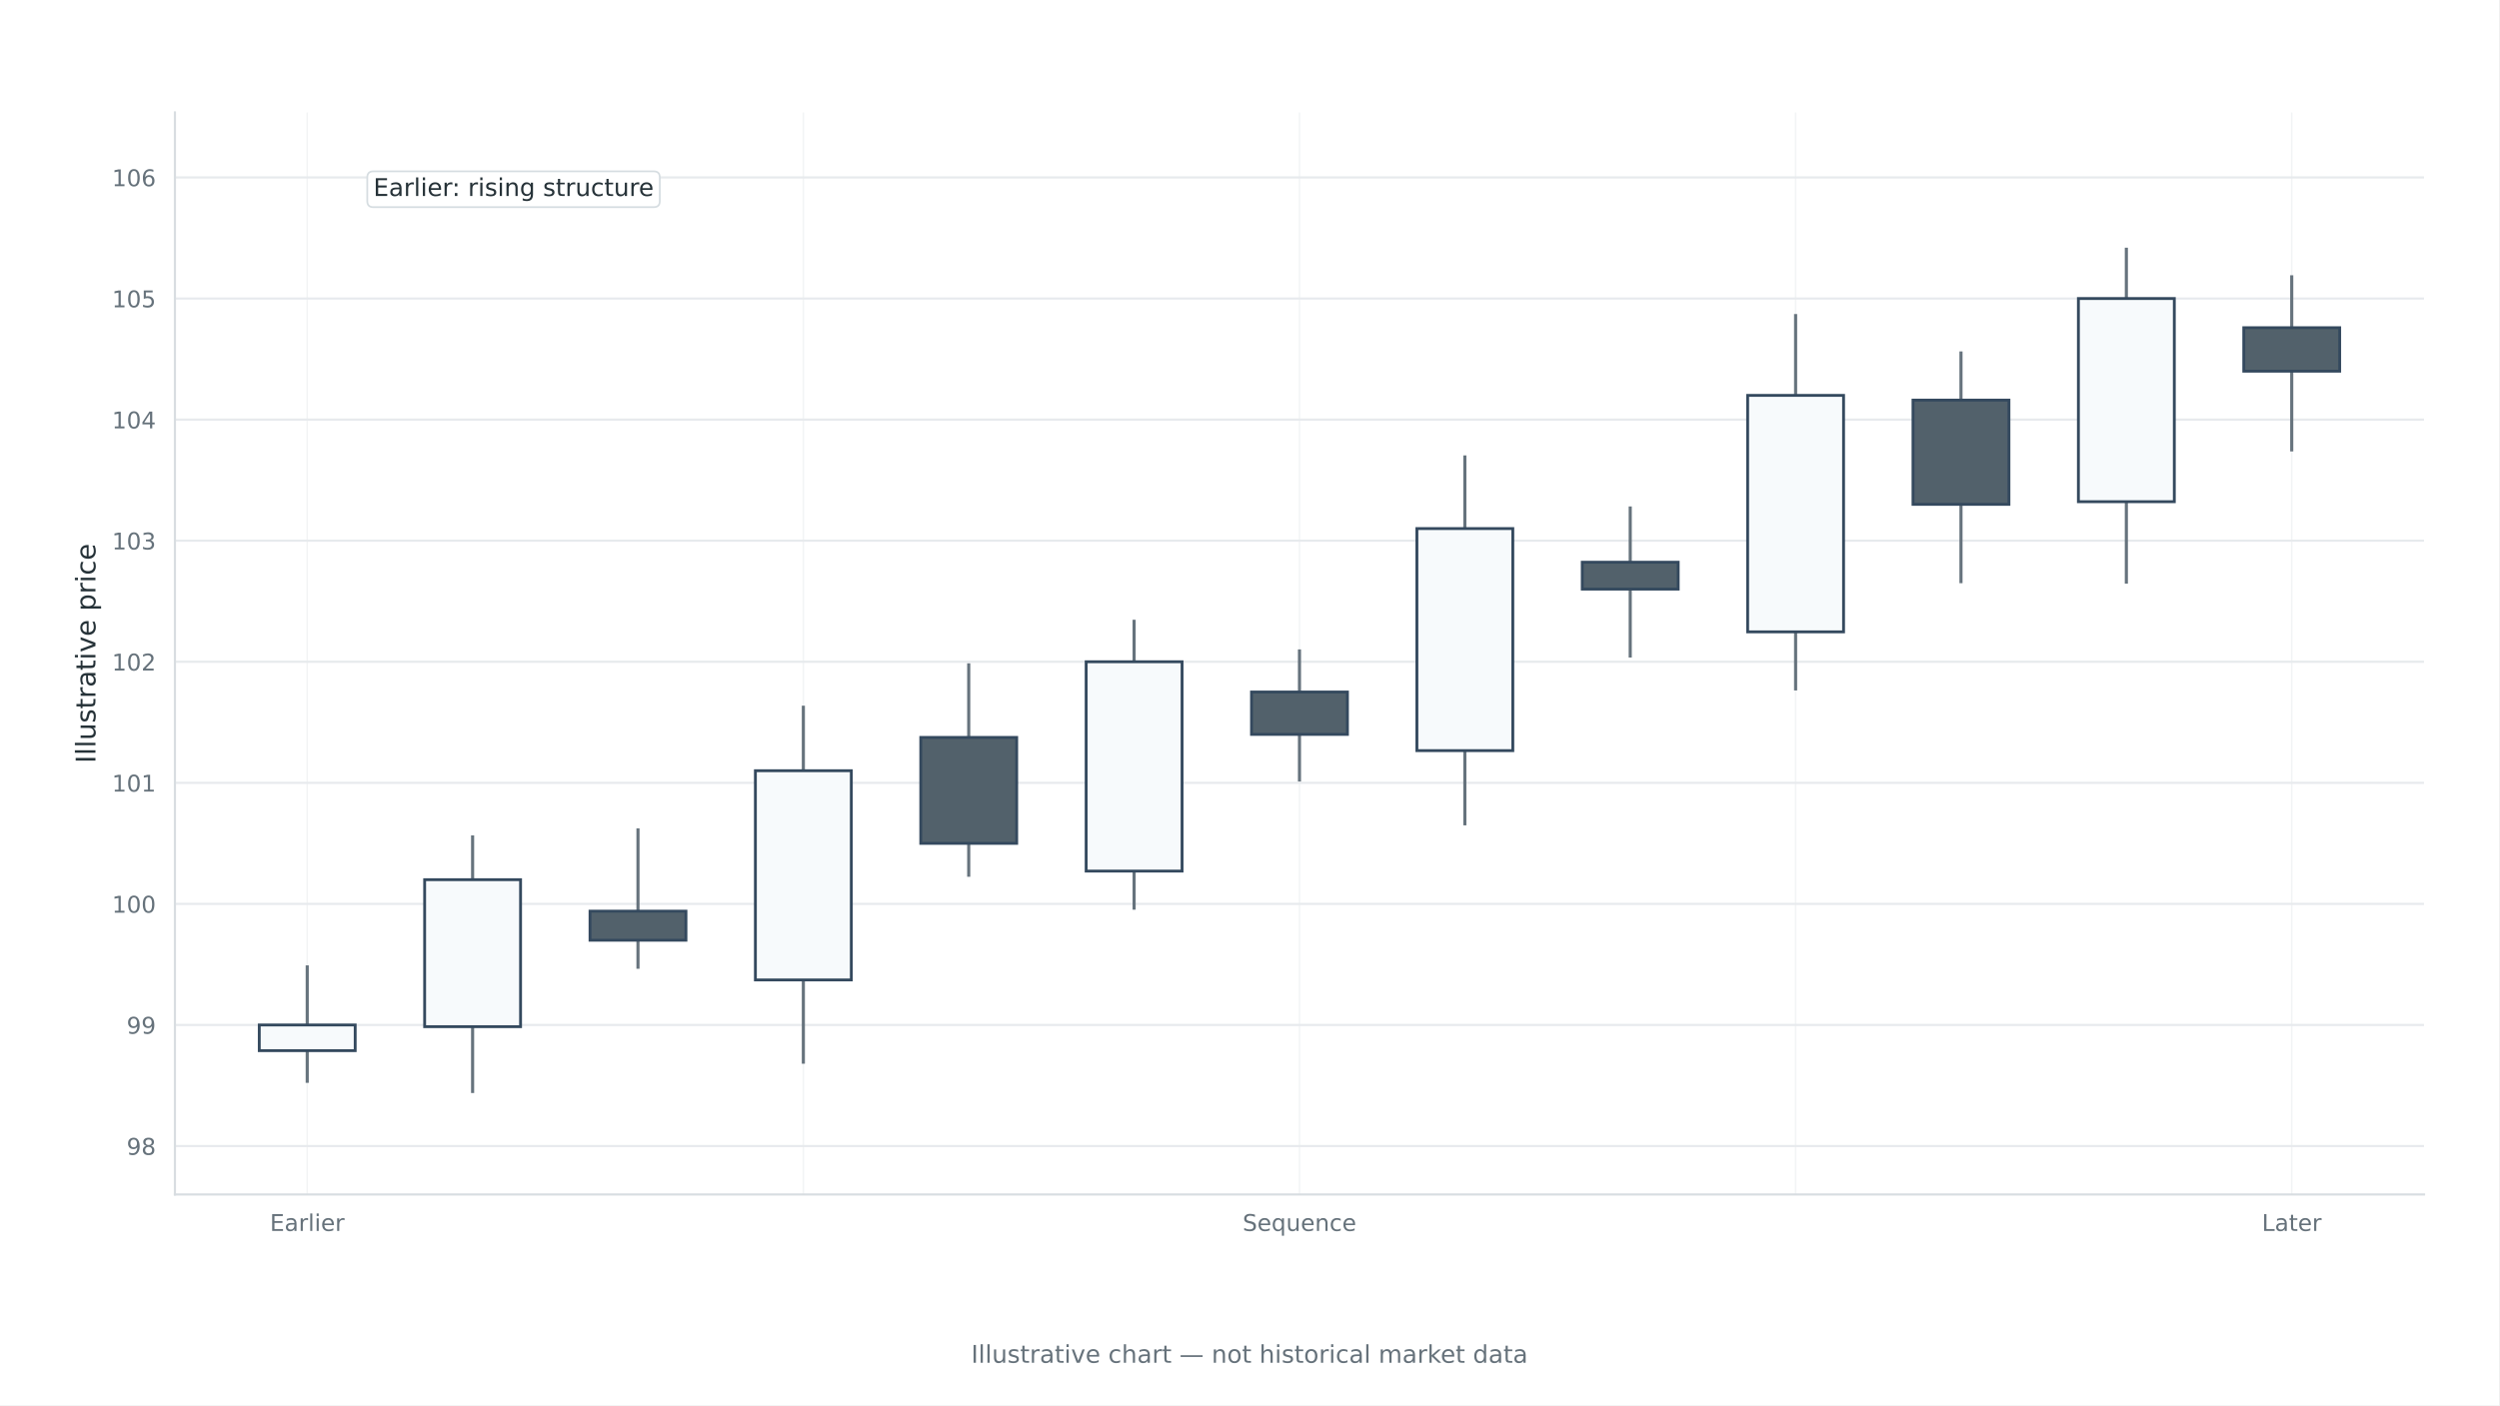
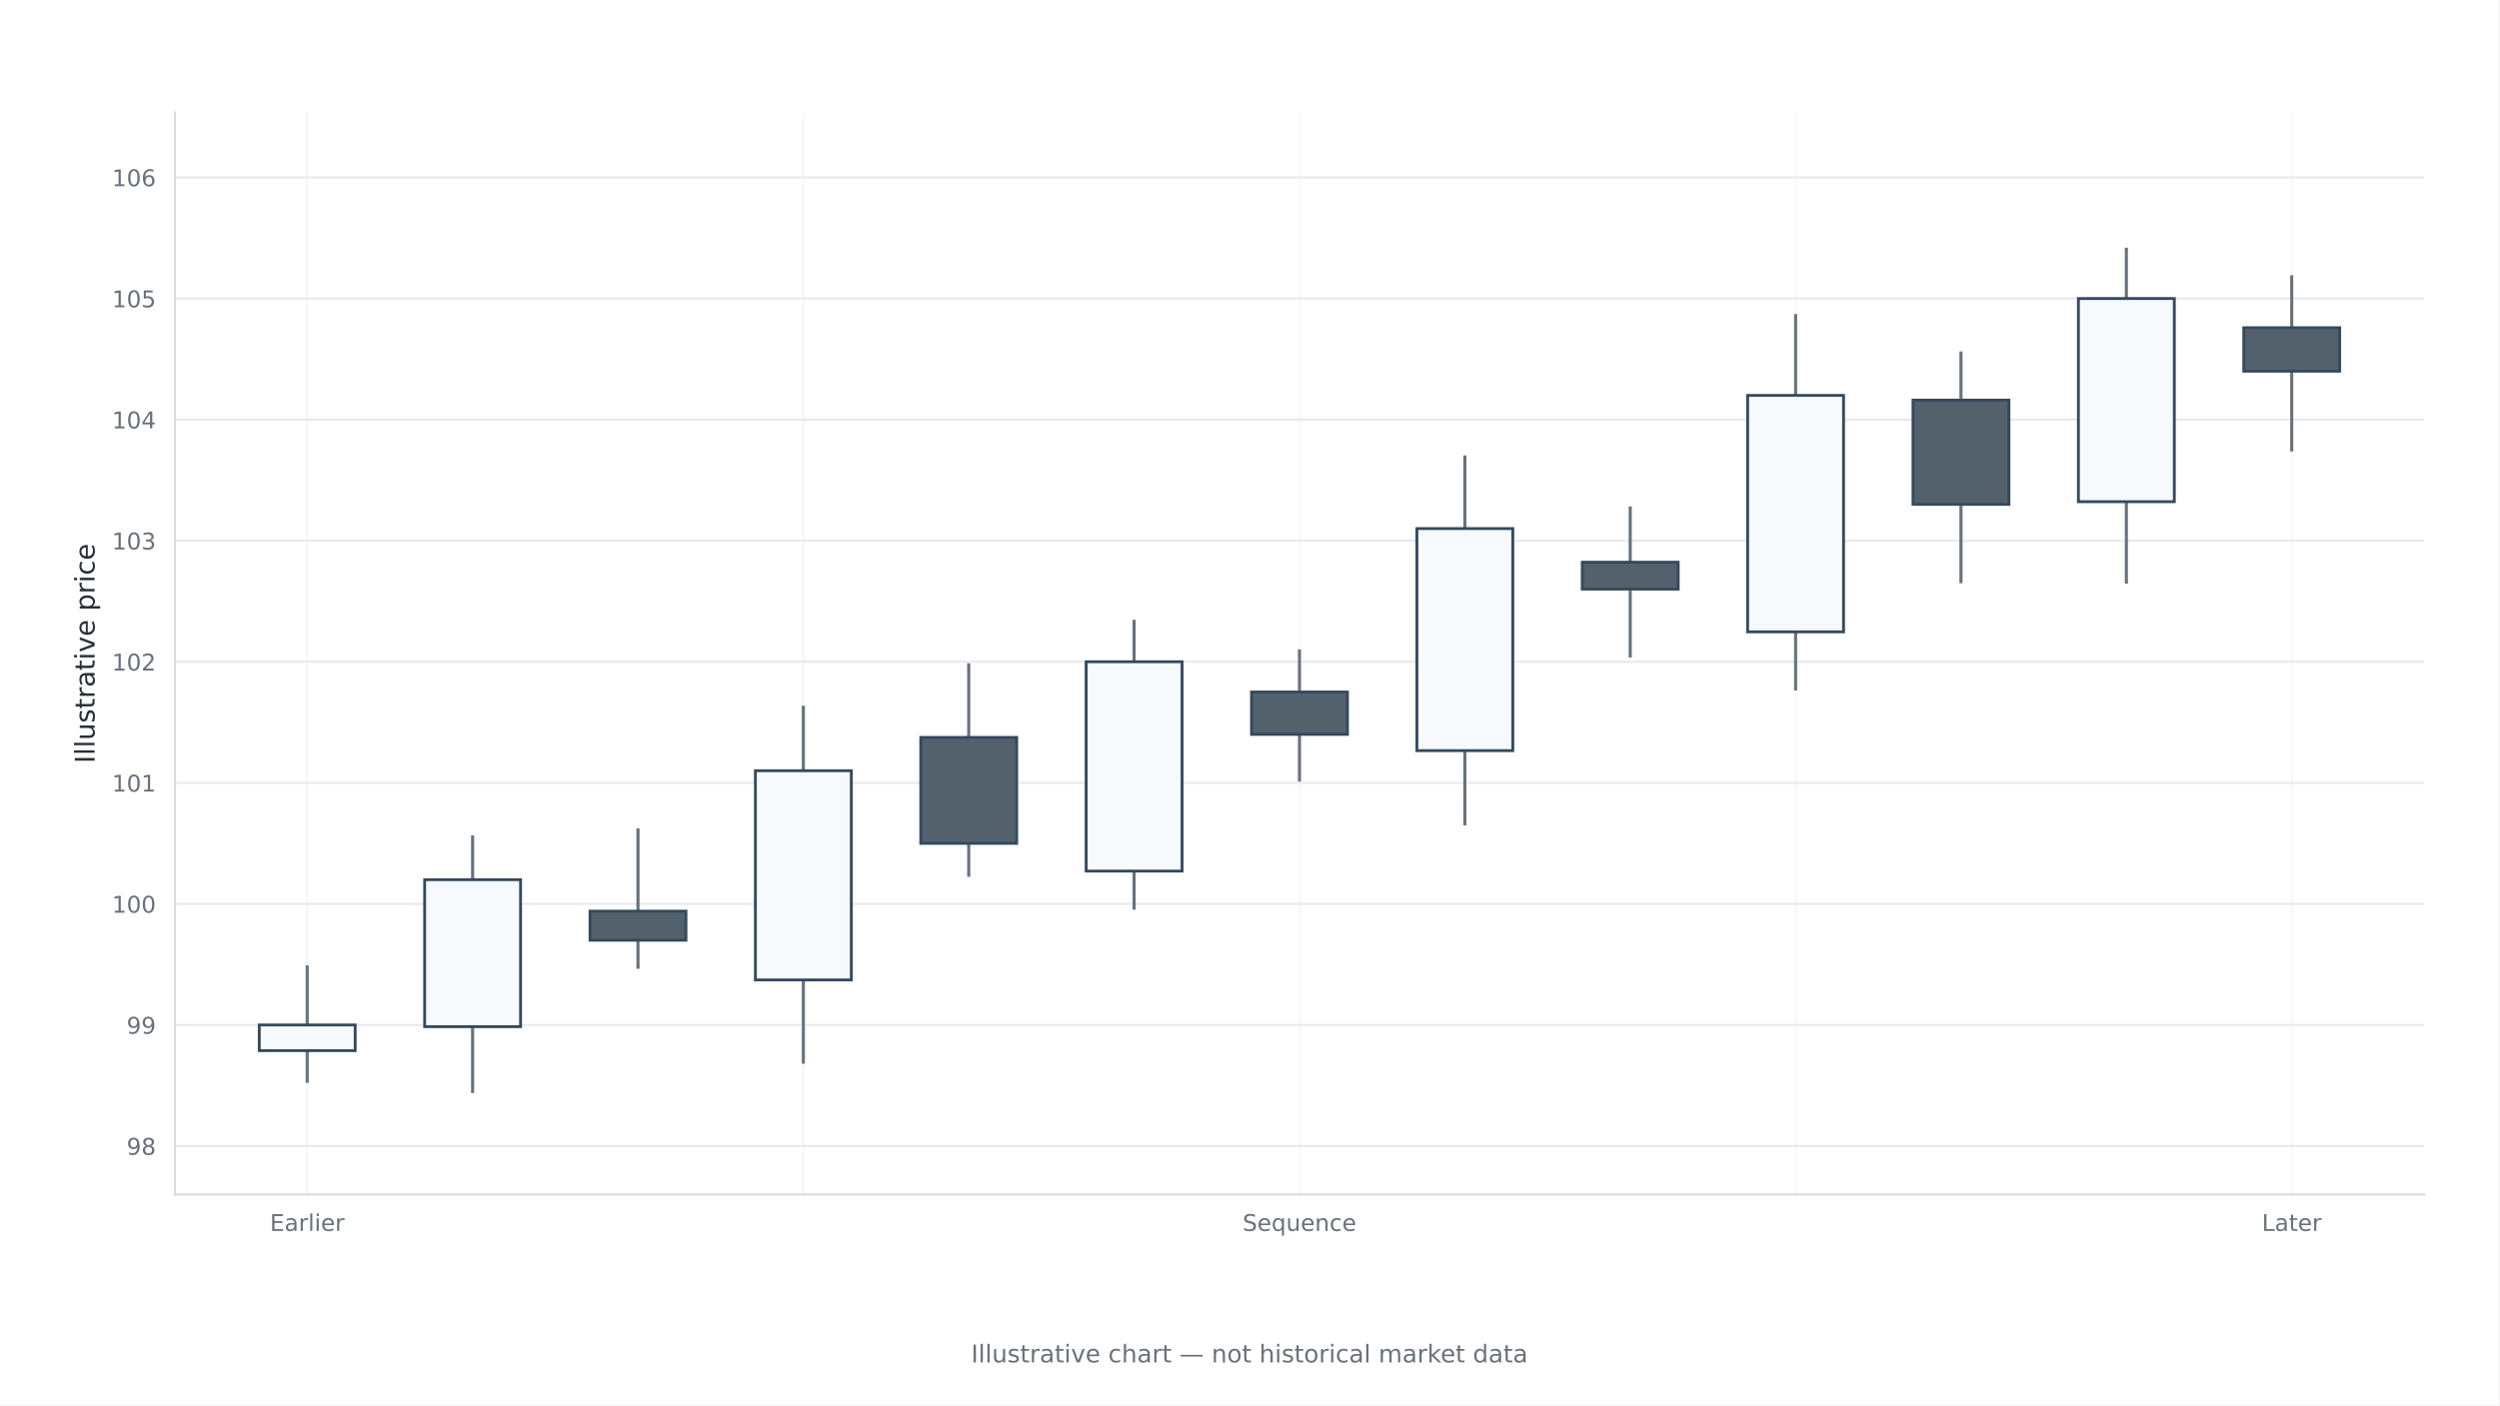
<svg xmlns="http://www.w3.org/2000/svg" width="921.6pt" height="518.4pt" viewBox="0 0 921.6 518.4" version="1.1">
  <defs>
    <style type="text/css">*{stroke-linejoin: round; stroke-linecap: butt}</style>
  </defs>
  <g id="figure_1">
    <g id="patch_1">
      <path d="M 0 518.4  L 921.6 518.4  L 921.6 0  L 0 0  z " style="fill: #ffffff" />
    </g>
    <g id="axes_1">
      <g id="patch_2">
        <path d="M 64.512 440.64  L 893.952 440.64  L 893.952 41.472  L 64.512 41.472  z " style="fill: #ffffff" />
      </g>
      <g id="matplotlib.axis_1">
        <g id="xtick_1">
          <g id="line2d_1">
-             <path d="M 113.303 440.64  L 113.303 41.472  " clip-path="url(#p292c41e453)" style="fill: none; stroke: #f2f4f5; stroke-width: 0.55; stroke-linecap: square" />
+             <path d="M 113.303 440.64  L 113.303 41.472  " clip-path="url(#peb78108c4f)" style="fill: none; stroke: #f2f4f5; stroke-width: 0.55; stroke-linecap: square" />
          </g>
          <g id="line2d_2" />
          <g id="text_1">
            <text style="font-size: 8.5px; font-family: 'DejaVu Sans'; text-anchor: middle; fill: #66727b" x="113.303" y="454.099" transform="rotate(-0 113.3026 454.0987)">Earlier</text>
          </g>
        </g>
        <g id="xtick_2">
          <g id="line2d_3">
-             <path d="M 296.267 440.64  L 296.267 41.472  " clip-path="url(#p292c41e453)" style="fill: none; stroke: #f2f4f5; stroke-width: 0.55; stroke-linecap: square" />
+             <path d="M 296.267 440.64  L 296.267 41.472  " clip-path="url(#peb78108c4f)" style="fill: none; stroke: #f2f4f5; stroke-width: 0.55; stroke-linecap: square" />
          </g>
          <g id="line2d_4" />
        </g>
        <g id="xtick_3">
          <g id="line2d_5">
-             <path d="M 479.232 440.64  L 479.232 41.472  " clip-path="url(#p292c41e453)" style="fill: none; stroke: #f2f4f5; stroke-width: 0.55; stroke-linecap: square" />
+             <path d="M 479.232 440.64  L 479.232 41.472  " clip-path="url(#peb78108c4f)" style="fill: none; stroke: #f2f4f5; stroke-width: 0.55; stroke-linecap: square" />
          </g>
          <g id="line2d_6" />
          <g id="text_2">
-             <text style="font-size: 8.5px; font-family: 'DejaVu Sans'; text-anchor: middle; fill: #66727b" x="479.232" y="454.099" transform="rotate(-0 479.232 454.0987)">Sequence</text>
+             <text style="font-size: 8.5px; font-family: 'DejaVu Sans'; text-anchor: middle; fill: #66727b" x="479.232" y="454.098" transform="rotate(-0 479.232 454.098)">Sequence</text>
          </g>
        </g>
        <g id="xtick_4">
          <g id="line2d_7">
-             <path d="M 662.197 440.64  L 662.197 41.472  " clip-path="url(#p292c41e453)" style="fill: none; stroke: #f2f4f5; stroke-width: 0.55; stroke-linecap: square" />
+             <path d="M 662.197 440.64  L 662.197 41.472  " clip-path="url(#peb78108c4f)" style="fill: none; stroke: #f2f4f5; stroke-width: 0.55; stroke-linecap: square" />
          </g>
          <g id="line2d_8" />
        </g>
        <g id="xtick_5">
          <g id="line2d_9">
-             <path d="M 845.161 440.64  L 845.161 41.472  " clip-path="url(#p292c41e453)" style="fill: none; stroke: #f2f4f5; stroke-width: 0.55; stroke-linecap: square" />
+             <path d="M 845.161 440.64  L 845.161 41.472  " clip-path="url(#peb78108c4f)" style="fill: none; stroke: #f2f4f5; stroke-width: 0.55; stroke-linecap: square" />
          </g>
          <g id="line2d_10" />
          <g id="text_3">
-             <text style="font-size: 8.5px; font-family: 'DejaVu Sans'; text-anchor: middle; fill: #66727b" x="845.161" y="454.099" transform="rotate(-0 845.1614 454.0987)">Later</text>
+             <text style="font-size: 8.5px; font-family: 'DejaVu Sans'; text-anchor: middle; fill: #66727b" x="845.161" y="454.098" transform="rotate(-0 845.1614 454.098)">Later</text>
          </g>
        </g>
      </g>
      <g id="matplotlib.axis_2">
        <g id="ytick_1">
          <g id="line2d_11">
-             <path d="M 64.512 422.781  L 893.952 422.781  " clip-path="url(#p292c41e453)" style="fill: none; stroke: #e7eaed; stroke-width: 0.8; stroke-linecap: square" />
+             <path d="M 64.512 422.781  L 893.952 422.781  " clip-path="url(#peb78108c4f)" style="fill: none; stroke: #e7eaed; stroke-width: 0.8; stroke-linecap: square" />
          </g>
          <g id="line2d_12" />
          <g id="text_4">
-             <text style="font-size: 8.5px; font-family: 'DejaVu Sans'; text-anchor: end; fill: #66727b" x="57.512" y="426.011" transform="rotate(-0 57.512 426.0105)">98</text>
+             <text style="font-size: 8.5px; font-family: 'DejaVu Sans'; text-anchor: end; fill: #66727b" x="57.512" y="426.01" transform="rotate(-0 57.512 426.0102)">98</text>
          </g>
        </g>
        <g id="ytick_2">
          <g id="line2d_13">
-             <path d="M 64.512 378.116  L 893.952 378.116  " clip-path="url(#p292c41e453)" style="fill: none; stroke: #e7eaed; stroke-width: 0.8; stroke-linecap: square" />
+             <path d="M 64.512 378.116  L 893.952 378.116  " clip-path="url(#peb78108c4f)" style="fill: none; stroke: #e7eaed; stroke-width: 0.8; stroke-linecap: square" />
          </g>
          <g id="line2d_14" />
          <g id="text_5">
-             <text style="font-size: 8.5px; font-family: 'DejaVu Sans'; text-anchor: end; fill: #66727b" x="57.512" y="381.346" transform="rotate(-0 57.512 381.3457)">99</text>
+             <text style="font-size: 8.5px; font-family: 'DejaVu Sans'; text-anchor: end; fill: #66727b" x="57.512" y="381.345" transform="rotate(-0 57.512 381.3454)">99</text>
          </g>
        </g>
        <g id="ytick_3">
          <g id="line2d_15">
-             <path d="M 64.512 333.452  L 893.952 333.452  " clip-path="url(#p292c41e453)" style="fill: none; stroke: #e7eaed; stroke-width: 0.8; stroke-linecap: square" />
+             <path d="M 64.512 333.452  L 893.952 333.452  " clip-path="url(#peb78108c4f)" style="fill: none; stroke: #e7eaed; stroke-width: 0.8; stroke-linecap: square" />
          </g>
          <g id="line2d_16" />
          <g id="text_6">
-             <text style="font-size: 8.5px; font-family: 'DejaVu Sans'; text-anchor: end; fill: #66727b" x="57.512" y="336.681" transform="rotate(-0 57.512 336.6808)">100</text>
+             <text style="font-size: 8.5px; font-family: 'DejaVu Sans'; text-anchor: end; fill: #66727b" x="57.512" y="336.681" transform="rotate(-0 57.512 336.6805)">100</text>
          </g>
        </g>
        <g id="ytick_4">
          <g id="line2d_17">
-             <path d="M 64.512 288.787  L 893.952 288.787  " clip-path="url(#p292c41e453)" style="fill: none; stroke: #e7eaed; stroke-width: 0.8; stroke-linecap: square" />
+             <path d="M 64.512 288.787  L 893.952 288.787  " clip-path="url(#peb78108c4f)" style="fill: none; stroke: #e7eaed; stroke-width: 0.8; stroke-linecap: square" />
          </g>
          <g id="line2d_18" />
          <g id="text_7">
-             <text style="font-size: 8.5px; font-family: 'DejaVu Sans'; text-anchor: end; fill: #66727b" x="57.512" y="292.016" transform="rotate(-0 57.512 292.016)">101</text>
+             <text style="font-size: 8.5px; font-family: 'DejaVu Sans'; text-anchor: end; fill: #66727b" x="57.512" y="292.016" transform="rotate(-0 57.512 292.0157)">101</text>
          </g>
        </g>
        <g id="ytick_5">
          <g id="line2d_19">
-             <path d="M 64.512 244.122  L 893.952 244.122  " clip-path="url(#p292c41e453)" style="fill: none; stroke: #e7eaed; stroke-width: 0.8; stroke-linecap: square" />
+             <path d="M 64.512 244.122  L 893.952 244.122  " clip-path="url(#peb78108c4f)" style="fill: none; stroke: #e7eaed; stroke-width: 0.8; stroke-linecap: square" />
          </g>
          <g id="line2d_20" />
          <g id="text_8">
-             <text style="font-size: 8.5px; font-family: 'DejaVu Sans'; text-anchor: end; fill: #66727b" x="57.512" y="247.351" transform="rotate(-0 57.512 247.3511)">102</text>
+             <text style="font-size: 8.5px; font-family: 'DejaVu Sans'; text-anchor: end; fill: #66727b" x="57.512" y="247.351" transform="rotate(-0 57.512 247.3508)">102</text>
          </g>
        </g>
        <g id="ytick_6">
          <g id="line2d_21">
-             <path d="M 64.512 199.457  L 893.952 199.457  " clip-path="url(#p292c41e453)" style="fill: none; stroke: #e7eaed; stroke-width: 0.8; stroke-linecap: square" />
+             <path d="M 64.512 199.457  L 893.952 199.457  " clip-path="url(#peb78108c4f)" style="fill: none; stroke: #e7eaed; stroke-width: 0.8; stroke-linecap: square" />
          </g>
          <g id="line2d_22" />
          <g id="text_9">
-             <text style="font-size: 8.5px; font-family: 'DejaVu Sans'; text-anchor: end; fill: #66727b" x="57.512" y="202.686" transform="rotate(-0 57.512 202.6863)">103</text>
+             <text style="font-size: 8.5px; font-family: 'DejaVu Sans'; text-anchor: end; fill: #66727b" x="57.512" y="202.686" transform="rotate(-0 57.512 202.6859)">103</text>
          </g>
        </g>
        <g id="ytick_7">
          <g id="line2d_23">
-             <path d="M 64.512 154.792  L 893.952 154.792  " clip-path="url(#p292c41e453)" style="fill: none; stroke: #e7eaed; stroke-width: 0.8; stroke-linecap: square" />
+             <path d="M 64.512 154.792  L 893.952 154.792  " clip-path="url(#peb78108c4f)" style="fill: none; stroke: #e7eaed; stroke-width: 0.8; stroke-linecap: square" />
          </g>
          <g id="line2d_24" />
          <g id="text_10">
-             <text style="font-size: 8.5px; font-family: 'DejaVu Sans'; text-anchor: end; fill: #66727b" x="57.512" y="158.021" transform="rotate(-0 57.512 158.0214)">104</text>
+             <text style="font-size: 8.5px; font-family: 'DejaVu Sans'; text-anchor: end; fill: #66727b" x="57.512" y="158.021" transform="rotate(-0 57.512 158.0211)">104</text>
          </g>
        </g>
        <g id="ytick_8">
          <g id="line2d_25">
-             <path d="M 64.512 110.127  L 893.952 110.127  " clip-path="url(#p292c41e453)" style="fill: none; stroke: #e7eaed; stroke-width: 0.8; stroke-linecap: square" />
+             <path d="M 64.512 110.127  L 893.952 110.127  " clip-path="url(#peb78108c4f)" style="fill: none; stroke: #e7eaed; stroke-width: 0.8; stroke-linecap: square" />
          </g>
          <g id="line2d_26" />
          <g id="text_11">
-             <text style="font-size: 8.5px; font-family: 'DejaVu Sans'; text-anchor: end; fill: #66727b" x="57.512" y="113.357" transform="rotate(-0 57.512 113.3566)">105</text>
+             <text style="font-size: 8.5px; font-family: 'DejaVu Sans'; text-anchor: end; fill: #66727b" x="57.512" y="113.356" transform="rotate(-0 57.512 113.3562)">105</text>
          </g>
        </g>
        <g id="ytick_9">
          <g id="line2d_27">
-             <path d="M 64.512 65.462  L 893.952 65.462  " clip-path="url(#p292c41e453)" style="fill: none; stroke: #e7eaed; stroke-width: 0.8; stroke-linecap: square" />
+             <path d="M 64.512 65.462  L 893.952 65.462  " clip-path="url(#peb78108c4f)" style="fill: none; stroke: #e7eaed; stroke-width: 0.8; stroke-linecap: square" />
          </g>
          <g id="line2d_28" />
          <g id="text_12">
-             <text style="font-size: 8.5px; font-family: 'DejaVu Sans'; text-anchor: end; fill: #66727b" x="57.512" y="68.692" transform="rotate(-0 57.512 68.69172)">106</text>
+             <text style="font-size: 8.5px; font-family: 'DejaVu Sans'; text-anchor: end; fill: #66727b" x="57.512" y="68.691" transform="rotate(-0 57.512 68.69139)">106</text>
          </g>
        </g>
        <g id="text_13">
-           <text style="font-size: 10px; font-family: 'DejaVu Sans'; text-anchor: middle; fill: #263238" x="35.208" y="241.056" transform="rotate(-90 35.20794 241.056)">Illustrative price</text>
+           <text style="font-size: 10px; font-family: 'DejaVu Sans'; text-anchor: middle; fill: #263238" x="34.885" y="241.056" transform="rotate(-90 34.88528 241.056)">Illustrative price</text>
        </g>
      </g>
      <g id="patch_3">
        <path d="M 64.512 440.64  L 64.512 41.472  " style="fill: none; stroke: #d8dde1; stroke-width: 0.8; stroke-linejoin: miter; stroke-linecap: square" />
      </g>
      <g id="patch_4">
        <path d="M 64.512 440.64  L 893.952 440.64  " style="fill: none; stroke: #d8dde1; stroke-width: 0.8; stroke-linejoin: miter; stroke-linecap: square" />
      </g>
      <g id="LineCollection_1">
-         <path d="M 113.303 399.466  L 113.303 356.141  " clip-path="url(#p292c41e453)" style="fill: none; stroke: #66737d; stroke-width: 1.15" />
+         <path d="M 113.303 399.466  L 113.303 356.141  " clip-path="url(#peb78108c4f)" style="fill: none; stroke: #66737d; stroke-width: 1.15" />
      </g>
      <g id="LineCollection_2">
-         <path d="M 174.291 403.218  L 174.291 308.171  " clip-path="url(#p292c41e453)" style="fill: none; stroke: #66737d; stroke-width: 1.15" />
+         <path d="M 174.291 403.218  L 174.291 308.171  " clip-path="url(#peb78108c4f)" style="fill: none; stroke: #66737d; stroke-width: 1.15" />
      </g>
      <g id="LineCollection_3">
-         <path d="M 235.279 357.392  L 235.279 305.581  " clip-path="url(#p292c41e453)" style="fill: none; stroke: #66737d; stroke-width: 1.15" />
+         <path d="M 235.279 357.392  L 235.279 305.581  " clip-path="url(#peb78108c4f)" style="fill: none; stroke: #66737d; stroke-width: 1.15" />
      </g>
      <g id="LineCollection_4">
-         <path d="M 296.267 392.409  L 296.267 260.335  " clip-path="url(#p292c41e453)" style="fill: none; stroke: #66737d; stroke-width: 1.15" />
+         <path d="M 296.267 392.409  L 296.267 260.335  " clip-path="url(#peb78108c4f)" style="fill: none; stroke: #66737d; stroke-width: 1.15" />
      </g>
      <g id="LineCollection_5">
-         <path d="M 357.256 323.447  L 357.256 244.702  " clip-path="url(#p292c41e453)" style="fill: none; stroke: #66737d; stroke-width: 1.15" />
+         <path d="M 357.256 323.447  L 357.256 244.702  " clip-path="url(#peb78108c4f)" style="fill: none; stroke: #66737d; stroke-width: 1.15" />
      </g>
      <g id="LineCollection_6">
-         <path d="M 418.244 335.595  L 418.244 228.623  " clip-path="url(#p292c41e453)" style="fill: none; stroke: #66737d; stroke-width: 1.15" />
+         <path d="M 418.244 335.595  L 418.244 228.623  " clip-path="url(#peb78108c4f)" style="fill: none; stroke: #66737d; stroke-width: 1.15" />
      </g>
      <g id="LineCollection_7">
-         <path d="M 479.232 288.295  L 479.232 239.566  " clip-path="url(#p292c41e453)" style="fill: none; stroke: #66737d; stroke-width: 1.15" />
+         <path d="M 479.232 288.295  L 479.232 239.566  " clip-path="url(#peb78108c4f)" style="fill: none; stroke: #66737d; stroke-width: 1.15" />
      </g>
      <g id="LineCollection_8">
-         <path d="M 540.22 304.464  L 540.22 168.013  " clip-path="url(#p292c41e453)" style="fill: none; stroke: #66737d; stroke-width: 1.15" />
+         <path d="M 540.22 304.464  L 540.22 168.013  " clip-path="url(#peb78108c4f)" style="fill: none; stroke: #66737d; stroke-width: 1.15" />
      </g>
      <g id="LineCollection_9">
-         <path d="M 601.208 242.559  L 601.208 186.817  " clip-path="url(#p292c41e453)" style="fill: none; stroke: #66737d; stroke-width: 1.15" />
+         <path d="M 601.208 242.559  L 601.208 186.817  " clip-path="url(#peb78108c4f)" style="fill: none; stroke: #66737d; stroke-width: 1.15" />
      </g>
      <g id="LineCollection_10">
-         <path d="M 662.197 254.707  L 662.197 115.844  " clip-path="url(#p292c41e453)" style="fill: none; stroke: #66737d; stroke-width: 1.15" />
+         <path d="M 662.197 254.707  L 662.197 115.844  " clip-path="url(#peb78108c4f)" style="fill: none; stroke: #66737d; stroke-width: 1.15" />
      </g>
      <g id="LineCollection_11">
-         <path d="M 723.185 215.134  L 723.185 129.646  " clip-path="url(#p292c41e453)" style="fill: none; stroke: #66737d; stroke-width: 1.15" />
+         <path d="M 723.185 215.134  L 723.185 129.646  " clip-path="url(#peb78108c4f)" style="fill: none; stroke: #66737d; stroke-width: 1.15" />
      </g>
      <g id="LineCollection_12">
-         <path d="M 784.173 215.313  L 784.173 91.368  " clip-path="url(#p292c41e453)" style="fill: none; stroke: #66737d; stroke-width: 1.15" />
+         <path d="M 784.173 215.313  L 784.173 91.368  " clip-path="url(#peb78108c4f)" style="fill: none; stroke: #66737d; stroke-width: 1.15" />
      </g>
      <g id="LineCollection_13">
-         <path d="M 845.161 166.539  L 845.161 101.552  " clip-path="url(#p292c41e453)" style="fill: none; stroke: #66737d; stroke-width: 1.15" />
+         <path d="M 845.161 166.539  L 845.161 101.552  " clip-path="url(#peb78108c4f)" style="fill: none; stroke: #66737d; stroke-width: 1.15" />
      </g>
      <g id="patch_5">
-         <path d="M 95.616 387.585  L 130.989 387.585  L 130.989 378.116  L 95.616 378.116  z " clip-path="url(#p292c41e453)" style="fill: #f7fafc; stroke: #34495e; stroke-width: 1.05; stroke-linejoin: miter" />
+         <path d="M 95.616 387.585  L 130.989 387.585  L 130.989 378.116  L 95.616 378.116  z " clip-path="url(#peb78108c4f)" style="fill: #f7fafc; stroke: #34495e; stroke-width: 1.05; stroke-linejoin: miter" />
      </g>
      <g id="patch_6">
-         <path d="M 156.604 378.742  L 191.977 378.742  L 191.977 324.519  L 156.604 324.519  z " clip-path="url(#p292c41e453)" style="fill: #f7fafc; stroke: #34495e; stroke-width: 1.05; stroke-linejoin: miter" />
+         <path d="M 156.604 378.742  L 191.977 378.742  L 191.977 324.519  L 156.604 324.519  z " clip-path="url(#peb78108c4f)" style="fill: #f7fafc; stroke: #34495e; stroke-width: 1.05; stroke-linejoin: miter" />
      </g>
      <g id="patch_7">
-         <path d="M 217.592 346.851  L 252.966 346.851  L 252.966 336.131  L 217.592 336.131  z " clip-path="url(#p292c41e453)" style="fill: #52616b; stroke: #34495e; stroke-width: 1.05; stroke-linejoin: miter" />
+         <path d="M 217.592 346.851  L 252.966 346.851  L 252.966 336.131  L 217.592 336.131  z " clip-path="url(#peb78108c4f)" style="fill: #52616b; stroke: #34495e; stroke-width: 1.05; stroke-linejoin: miter" />
      </g>
      <g id="patch_8">
-         <path d="M 278.581 361.501  L 313.954 361.501  L 313.954 284.32  L 278.581 284.32  z " clip-path="url(#p292c41e453)" style="fill: #f7fafc; stroke: #34495e; stroke-width: 1.05; stroke-linejoin: miter" />
+         <path d="M 278.581 361.501  L 313.954 361.501  L 313.954 284.32  L 278.581 284.32  z " clip-path="url(#peb78108c4f)" style="fill: #f7fafc; stroke: #34495e; stroke-width: 1.05; stroke-linejoin: miter" />
      </g>
      <g id="patch_9">
-         <path d="M 339.569 311.119  L 374.942 311.119  L 374.942 272.037  L 339.569 272.037  z " clip-path="url(#p292c41e453)" style="fill: #52616b; stroke: #34495e; stroke-width: 1.05; stroke-linejoin: miter" />
+         <path d="M 339.569 311.119  L 374.942 311.119  L 374.942 272.037  L 339.569 272.037  z " clip-path="url(#peb78108c4f)" style="fill: #52616b; stroke: #34495e; stroke-width: 1.05; stroke-linejoin: miter" />
      </g>
      <g id="patch_10">
-         <path d="M 400.557 321.347  L 435.93 321.347  L 435.93 244.122  L 400.557 244.122  z " clip-path="url(#p292c41e453)" style="fill: #f7fafc; stroke: #34495e; stroke-width: 1.05; stroke-linejoin: miter" />
+         <path d="M 400.557 321.347  L 435.93 321.347  L 435.93 244.122  L 400.557 244.122  z " clip-path="url(#peb78108c4f)" style="fill: #f7fafc; stroke: #34495e; stroke-width: 1.05; stroke-linejoin: miter" />
      </g>
      <g id="patch_11">
-         <path d="M 461.545 270.921  L 496.919 270.921  L 496.919 255.288  L 461.545 255.288  z " clip-path="url(#p292c41e453)" style="fill: #52616b; stroke: #34495e; stroke-width: 1.05; stroke-linejoin: miter" />
+         <path d="M 461.545 270.921  L 496.919 270.921  L 496.919 255.288  L 461.545 255.288  z " clip-path="url(#peb78108c4f)" style="fill: #52616b; stroke: #34495e; stroke-width: 1.05; stroke-linejoin: miter" />
      </g>
      <g id="patch_12">
-         <path d="M 522.534 276.906  L 557.907 276.906  L 557.907 194.99  L 522.534 194.99  z " clip-path="url(#p292c41e453)" style="fill: #f7fafc; stroke: #34495e; stroke-width: 1.05; stroke-linejoin: miter" />
+         <path d="M 522.534 276.906  L 557.907 276.906  L 557.907 194.99  L 522.534 194.99  z " clip-path="url(#peb78108c4f)" style="fill: #f7fafc; stroke: #34495e; stroke-width: 1.05; stroke-linejoin: miter" />
      </g>
      <g id="patch_13">
-         <path d="M 583.522 217.323  L 618.895 217.323  L 618.895 207.407  L 583.522 207.407  z " clip-path="url(#p292c41e453)" style="fill: #52616b; stroke: #34495e; stroke-width: 1.05; stroke-linejoin: miter" />
+         <path d="M 583.522 217.323  L 618.895 217.323  L 618.895 207.407  L 583.522 207.407  z " clip-path="url(#peb78108c4f)" style="fill: #52616b; stroke: #34495e; stroke-width: 1.05; stroke-linejoin: miter" />
      </g>
      <g id="patch_14">
-         <path d="M 644.51 233.09  L 679.883 233.09  L 679.883 145.859  L 644.51 145.859  z " clip-path="url(#p292c41e453)" style="fill: #f7fafc; stroke: #34495e; stroke-width: 1.05; stroke-linejoin: miter" />
+         <path d="M 644.51 233.09  L 679.883 233.09  L 679.883 145.859  L 644.51 145.859  z " clip-path="url(#peb78108c4f)" style="fill: #f7fafc; stroke: #34495e; stroke-width: 1.05; stroke-linejoin: miter" />
      </g>
      <g id="patch_15">
-         <path d="M 705.498 186.057  L 740.872 186.057  L 740.872 147.601  L 705.498 147.601  z " clip-path="url(#p292c41e453)" style="fill: #52616b; stroke: #34495e; stroke-width: 1.05; stroke-linejoin: miter" />
+         <path d="M 705.498 186.057  L 740.872 186.057  L 740.872 147.601  L 705.498 147.601  z " clip-path="url(#peb78108c4f)" style="fill: #52616b; stroke: #34495e; stroke-width: 1.05; stroke-linejoin: miter" />
      </g>
      <g id="patch_16">
-         <path d="M 766.487 185.075  L 801.86 185.075  L 801.86 110.127  L 766.487 110.127  z " clip-path="url(#p292c41e453)" style="fill: #f7fafc; stroke: #34495e; stroke-width: 1.05; stroke-linejoin: miter" />
+         <path d="M 766.487 185.075  L 801.86 185.075  L 801.86 110.127  L 766.487 110.127  z " clip-path="url(#peb78108c4f)" style="fill: #f7fafc; stroke: #34495e; stroke-width: 1.05; stroke-linejoin: miter" />
      </g>
      <g id="patch_17">
-         <path d="M 827.475 136.926  L 862.848 136.926  L 862.848 120.891  L 827.475 120.891  z " clip-path="url(#p292c41e453)" style="fill: #52616b; stroke: #34495e; stroke-width: 1.05; stroke-linejoin: miter" />
-       </g>
-       <g id="text_14">
-         <g id="patch_18">
-           <path d="M 137.698 76.423  L 241.076 76.423  Q 243.326 76.423 243.326 74.173  L 243.326 65.462  Q 243.326 63.212 241.076 63.212  L 137.698 63.212  Q 135.448 63.212 135.448 65.462  L 135.448 74.173  Q 135.448 76.423 137.698 76.423  z " style="fill: #ffffff; stroke: #d6dde1; stroke-width: 0.65; stroke-linejoin: miter" />
-         </g>
-         <text style="font-size: 9px; font-family: 'DejaVu Sans'; text-anchor: start; fill: #263238" x="137.698" y="72.301" transform="rotate(-0 137.6979 72.30098)">Earlier: rising structure</text>
+         <path d="M 827.475 136.926  L 862.848 136.926  L 862.848 120.891  L 827.475 120.891  z " clip-path="url(#peb78108c4f)" style="fill: #52616b; stroke: #34495e; stroke-width: 1.05; stroke-linejoin: miter" />
      </g>
    </g>
-     <g id="text_15">
-       <text style="font-size: 9px; font-family: 'DejaVu Sans'; text-anchor: middle; fill: #66727b" x="460.8" y="502.739" transform="rotate(-0 460.8 502.7394)">Illustrative chart — not historical market data</text>
+     <g id="text_14">
+       <text style="font-size: 9px; font-family: 'DejaVu Sans'; text-anchor: middle; fill: #66727b" x="460.8" y="502.594" transform="rotate(-0 460.8 502.5942)">Illustrative chart — not historical market data</text>
    </g>
  </g>
  <defs>
-     <clipPath id="p292c41e453">
+     <clipPath id="peb78108c4f">
      <rect x="64.512" y="41.472" width="829.44" height="399.168" />
    </clipPath>
  </defs>
</svg>
